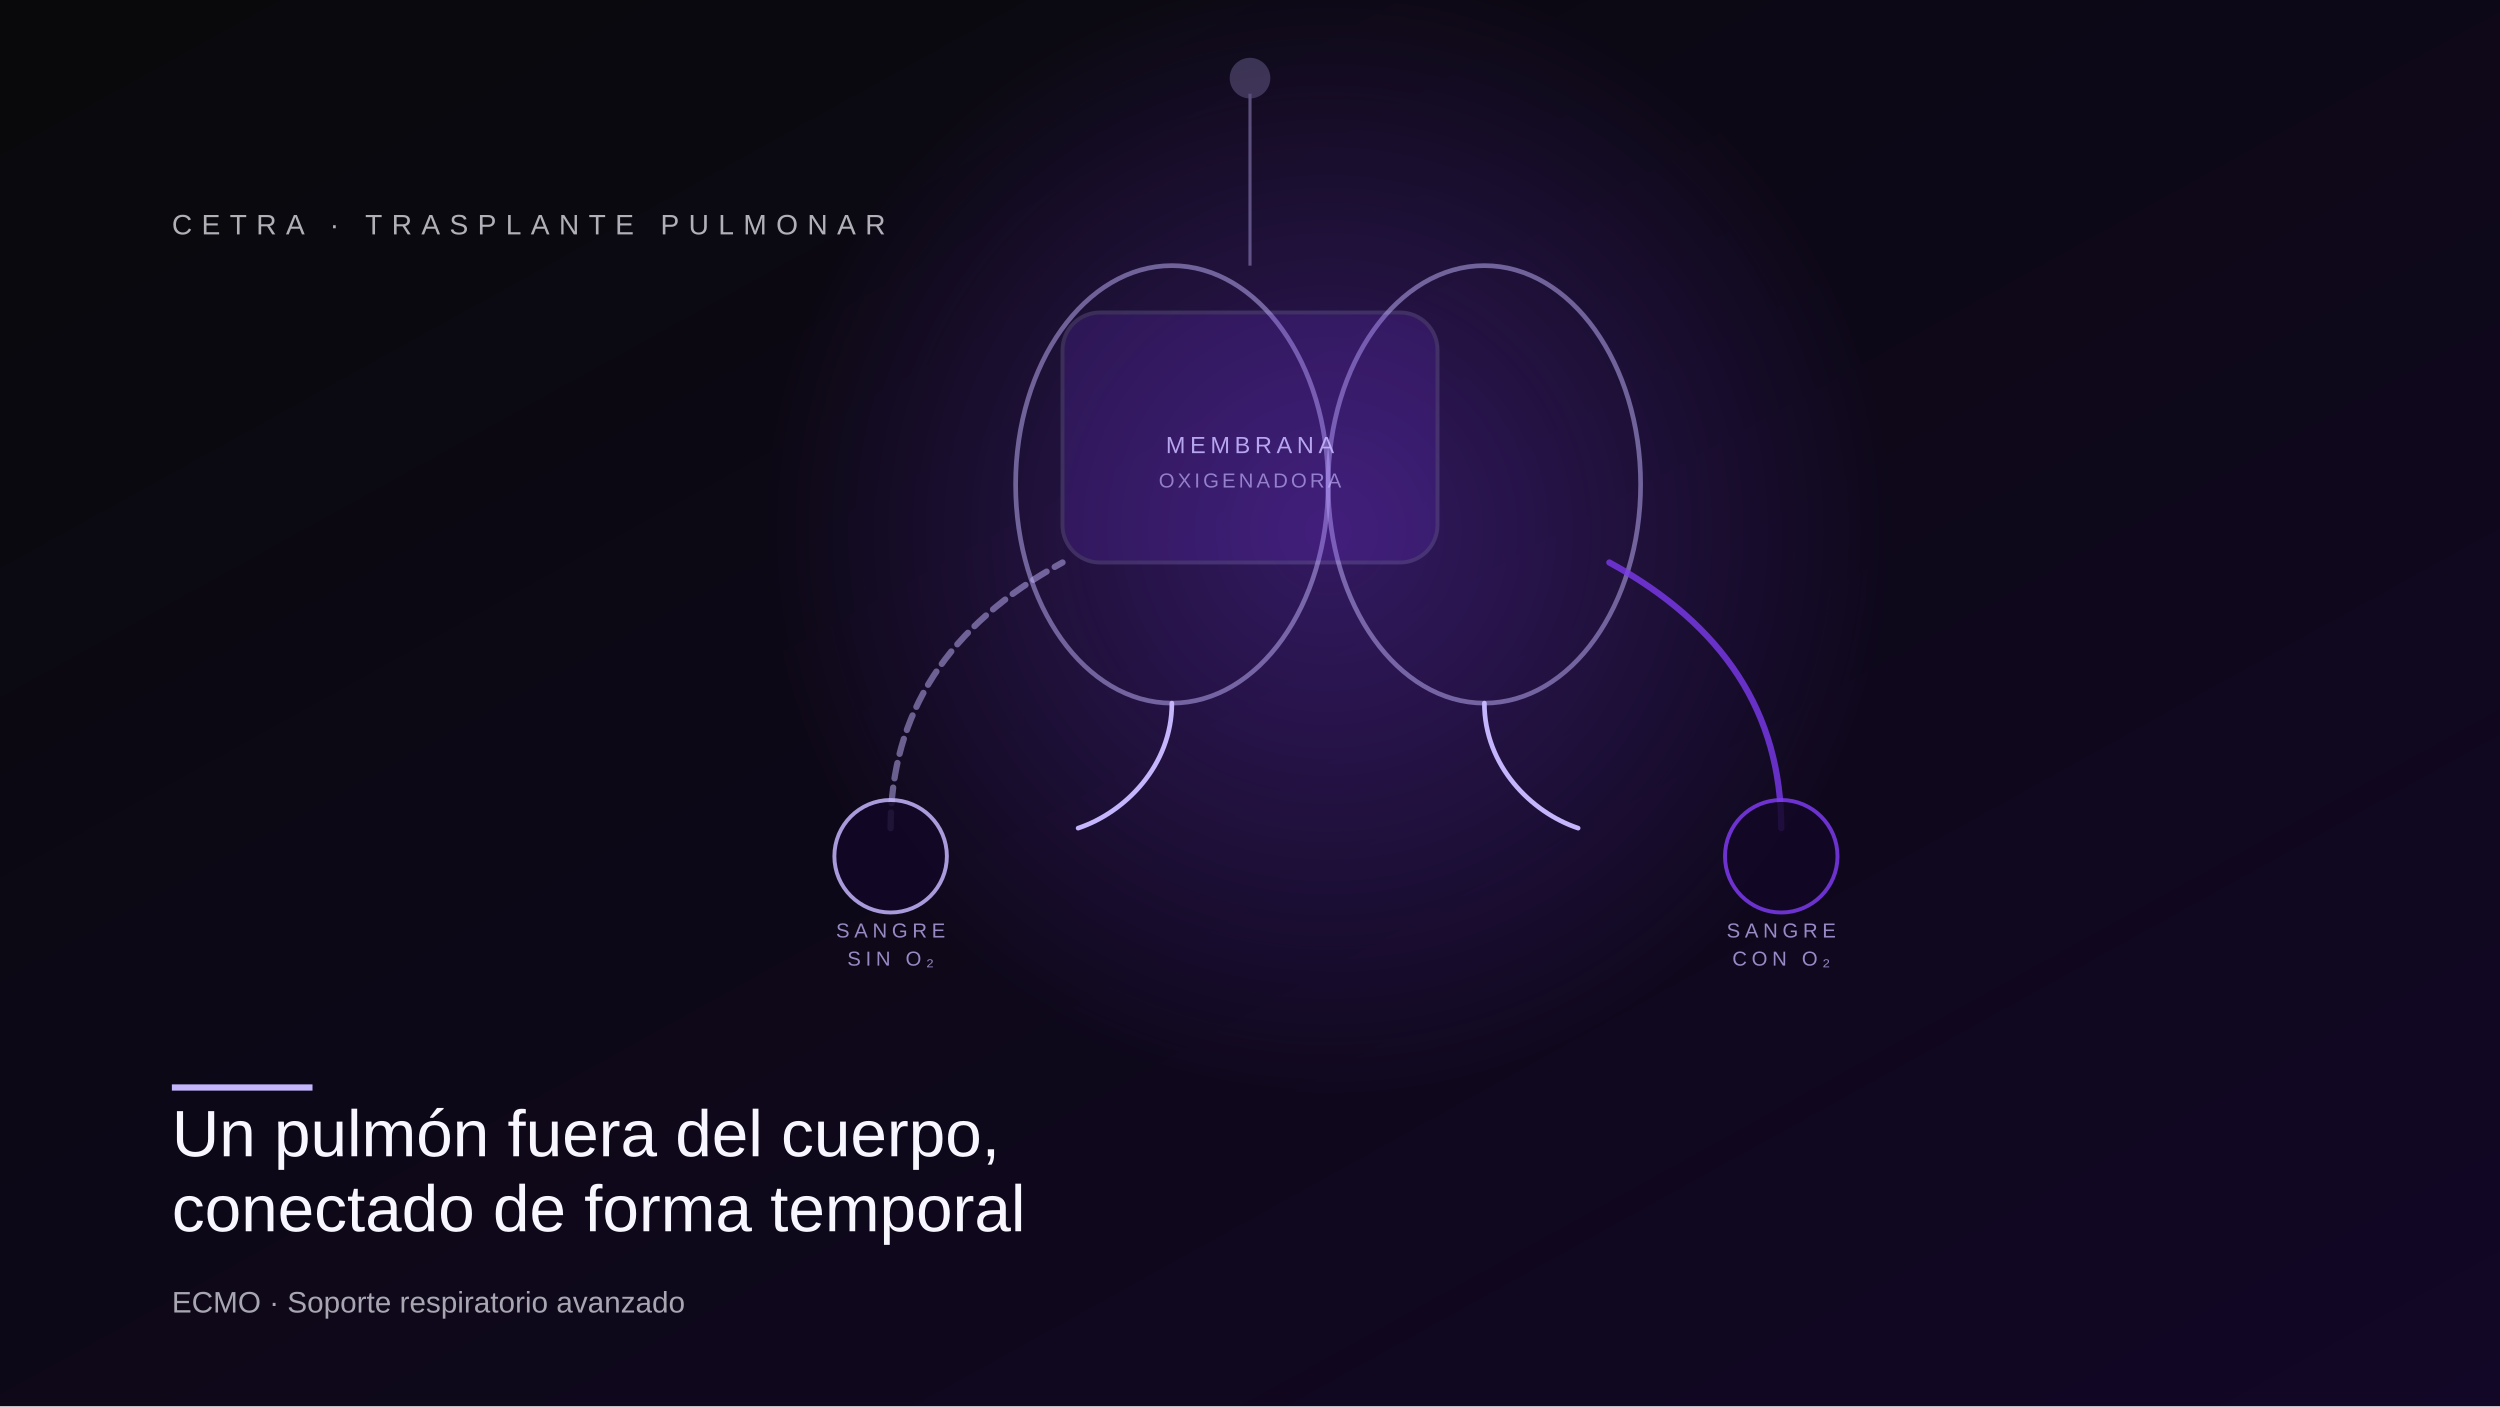
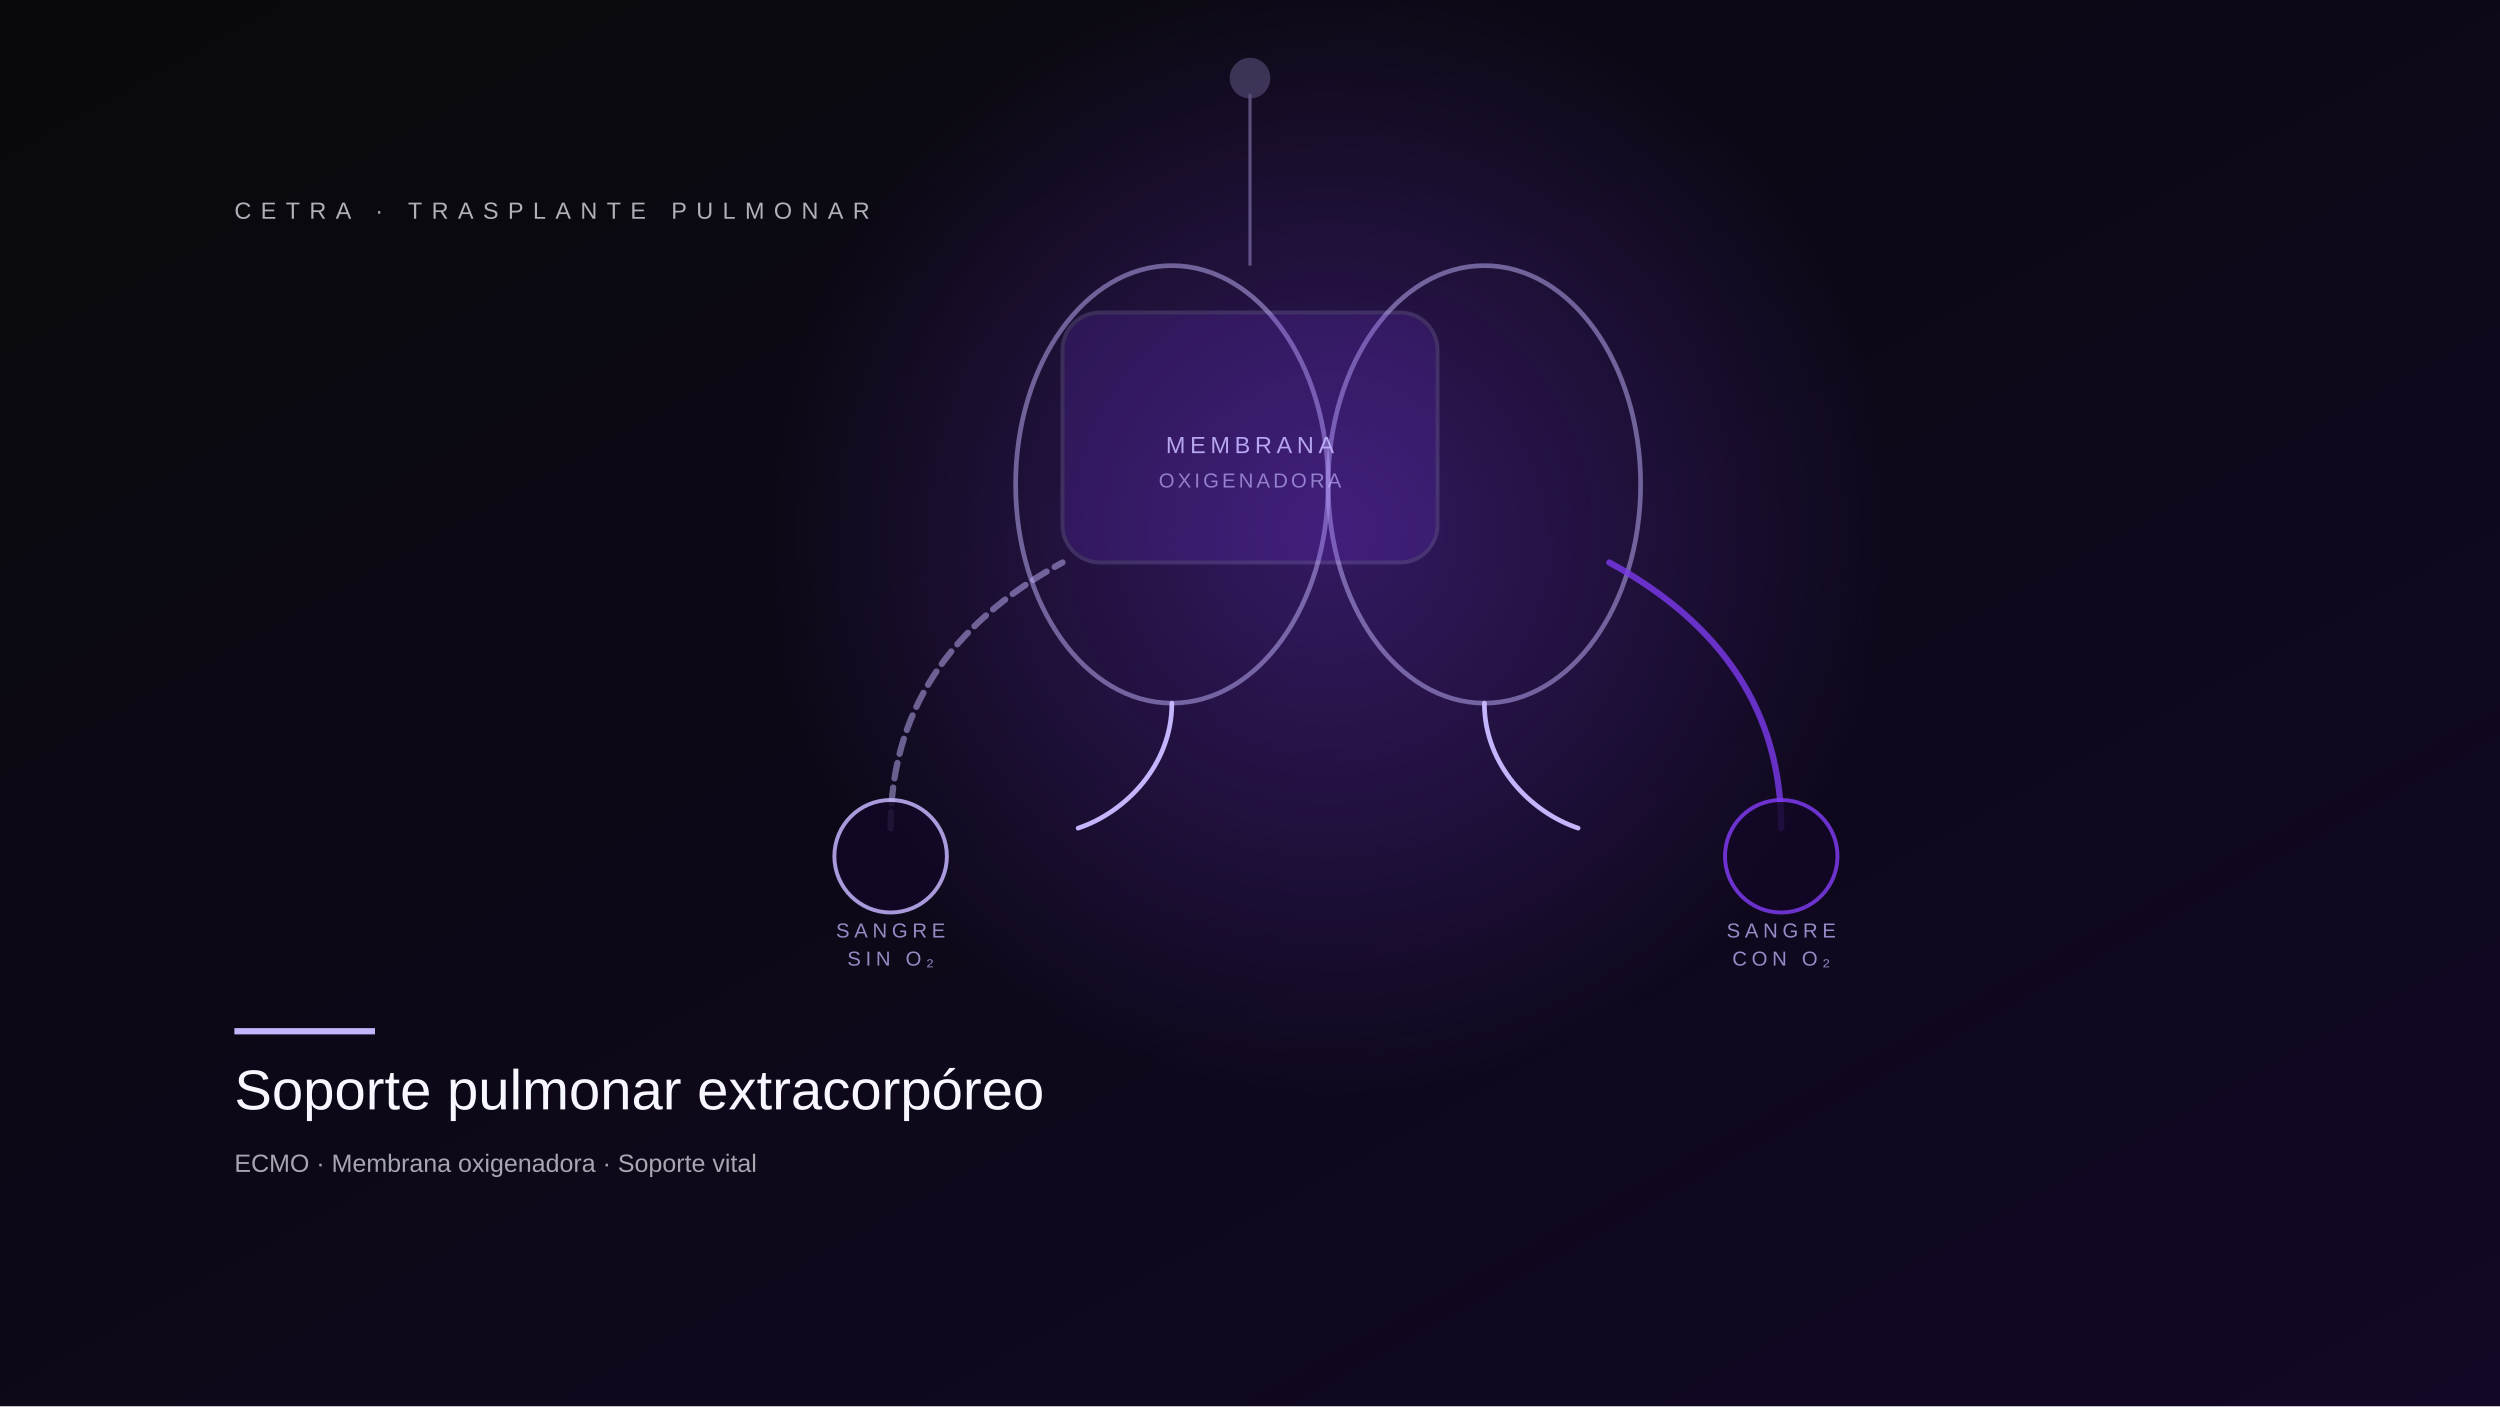
<svg xmlns="http://www.w3.org/2000/svg" viewBox="0 0 1600 900" role="img" aria-labelledby="t d">
  <defs>
    <linearGradient id="bg" y1="0" y2="1">
      <stop stop-color="#09090B" />
      <stop offset="1" stop-color="#120726" />
    </linearGradient>
    <radialGradient id="glow">
      <stop stop-color="#7C3AED" stop-opacity=".35" />
      <stop offset="1" stop-color="#7C3AED" stop-opacity="0" />
    </radialGradient>
  </defs>
  <rect width="1600" height="900" fill="url(#bg)" />
  <circle cx="850" cy="340" r="360" fill="url(#glow)" />
  <g fill="none" stroke="#c4b5fd" stroke-width="3" stroke-linecap="round">
    <ellipse cx="750" cy="310" rx="100" ry="140" opacity=".5" />
    <ellipse cx="950" cy="310" rx="100" ry="140" opacity=".5" />
    <path d="M750 450c0 40-30 70-60 80M950 450c0 40 30 70 60 80" />
  </g>
  <rect x="680" y="200" width="240" height="160" rx="24" fill="#7C3AED" opacity=".18" stroke="#c4b5fd" stroke-width="2.5" />
  <text x="800" y="290" fill="#c4b5fd" font-family="DM Sans,Arial,sans-serif" font-size="15" letter-spacing="3" text-anchor="middle" opacity=".9">MEMBRANA</text>
  <text x="800" y="312" fill="#c4b5fd" font-family="DM Sans,Arial,sans-serif" font-size="13" letter-spacing="2" text-anchor="middle" opacity=".65">OXIGENADORA</text>
  <g fill="none" stroke-width="4" stroke-linecap="round">
    <path d="M570 530 Q570 420 680 360" stroke="#c4b5fd" stroke-dasharray="10 6" opacity=".5" />
    <path d="M1030 360 Q1140 420 1140 530" stroke="#7C3AED" stroke-width="4" opacity=".8" />
  </g>
  <circle cx="570" cy="548" r="36" fill="#120726" stroke="#c4b5fd" stroke-width="2.5" opacity=".85" />
  <circle cx="1140" cy="548" r="36" fill="#120726" stroke="#7C3AED" stroke-width="2.5" opacity=".85" />
  <g fill="#c4b5fd" font-family="DM Sans,Arial,sans-serif" font-size="13" letter-spacing="3" text-anchor="middle" opacity=".75">
    <text x="570" y="600">SANGRE</text>
    <text x="570" y="618">SIN O₂</text>
    <text x="1140" y="600">SANGRE</text>
    <text x="1140" y="618">CON O₂</text>
  </g>
  <g fill="none" stroke="#c4b5fd" stroke-width="2" opacity=".4">
    <line x1="800" y1="170" x2="800" y2="60" />
    <circle cx="800" cy="50" r="12" fill="#c4b5fd" opacity=".6" />
  </g>
+   <path d="M150 660h90" stroke="#c4b5fd" stroke-width="4" />
  <g fill="#f8f7ff" font-family="DM Sans,Arial,sans-serif">
-     <text x="110" y="150" font-size="18" letter-spacing="6" opacity=".7">CETRA · TRASPLANTE PULMONAR</text>
-     <text x="110" y="740" font-size="42">Un pulmón fuera del cuerpo,<tspan x="110" dy="48">conectado de forma temporal</tspan>
-     </text>
-     <text x="110" y="840" font-size="19" opacity=".66">ECMO · Soporte respiratorio avanzado</text>
+     <text x="150" y="140" font-size="15" letter-spacing="6" opacity=".7">CETRA · TRASPLANTE PULMONAR</text>
+     <text x="150" y="710" font-size="36">Soporte pulmonar extracorpóreo</text>
+     <text x="150" y="750" font-size="16" opacity=".66">ECMO · Membrana oxigenadora · Soporte vital</text>
  </g>
-   <path d="M110 696h90" stroke="#c4b5fd" stroke-width="4" />
</svg>
